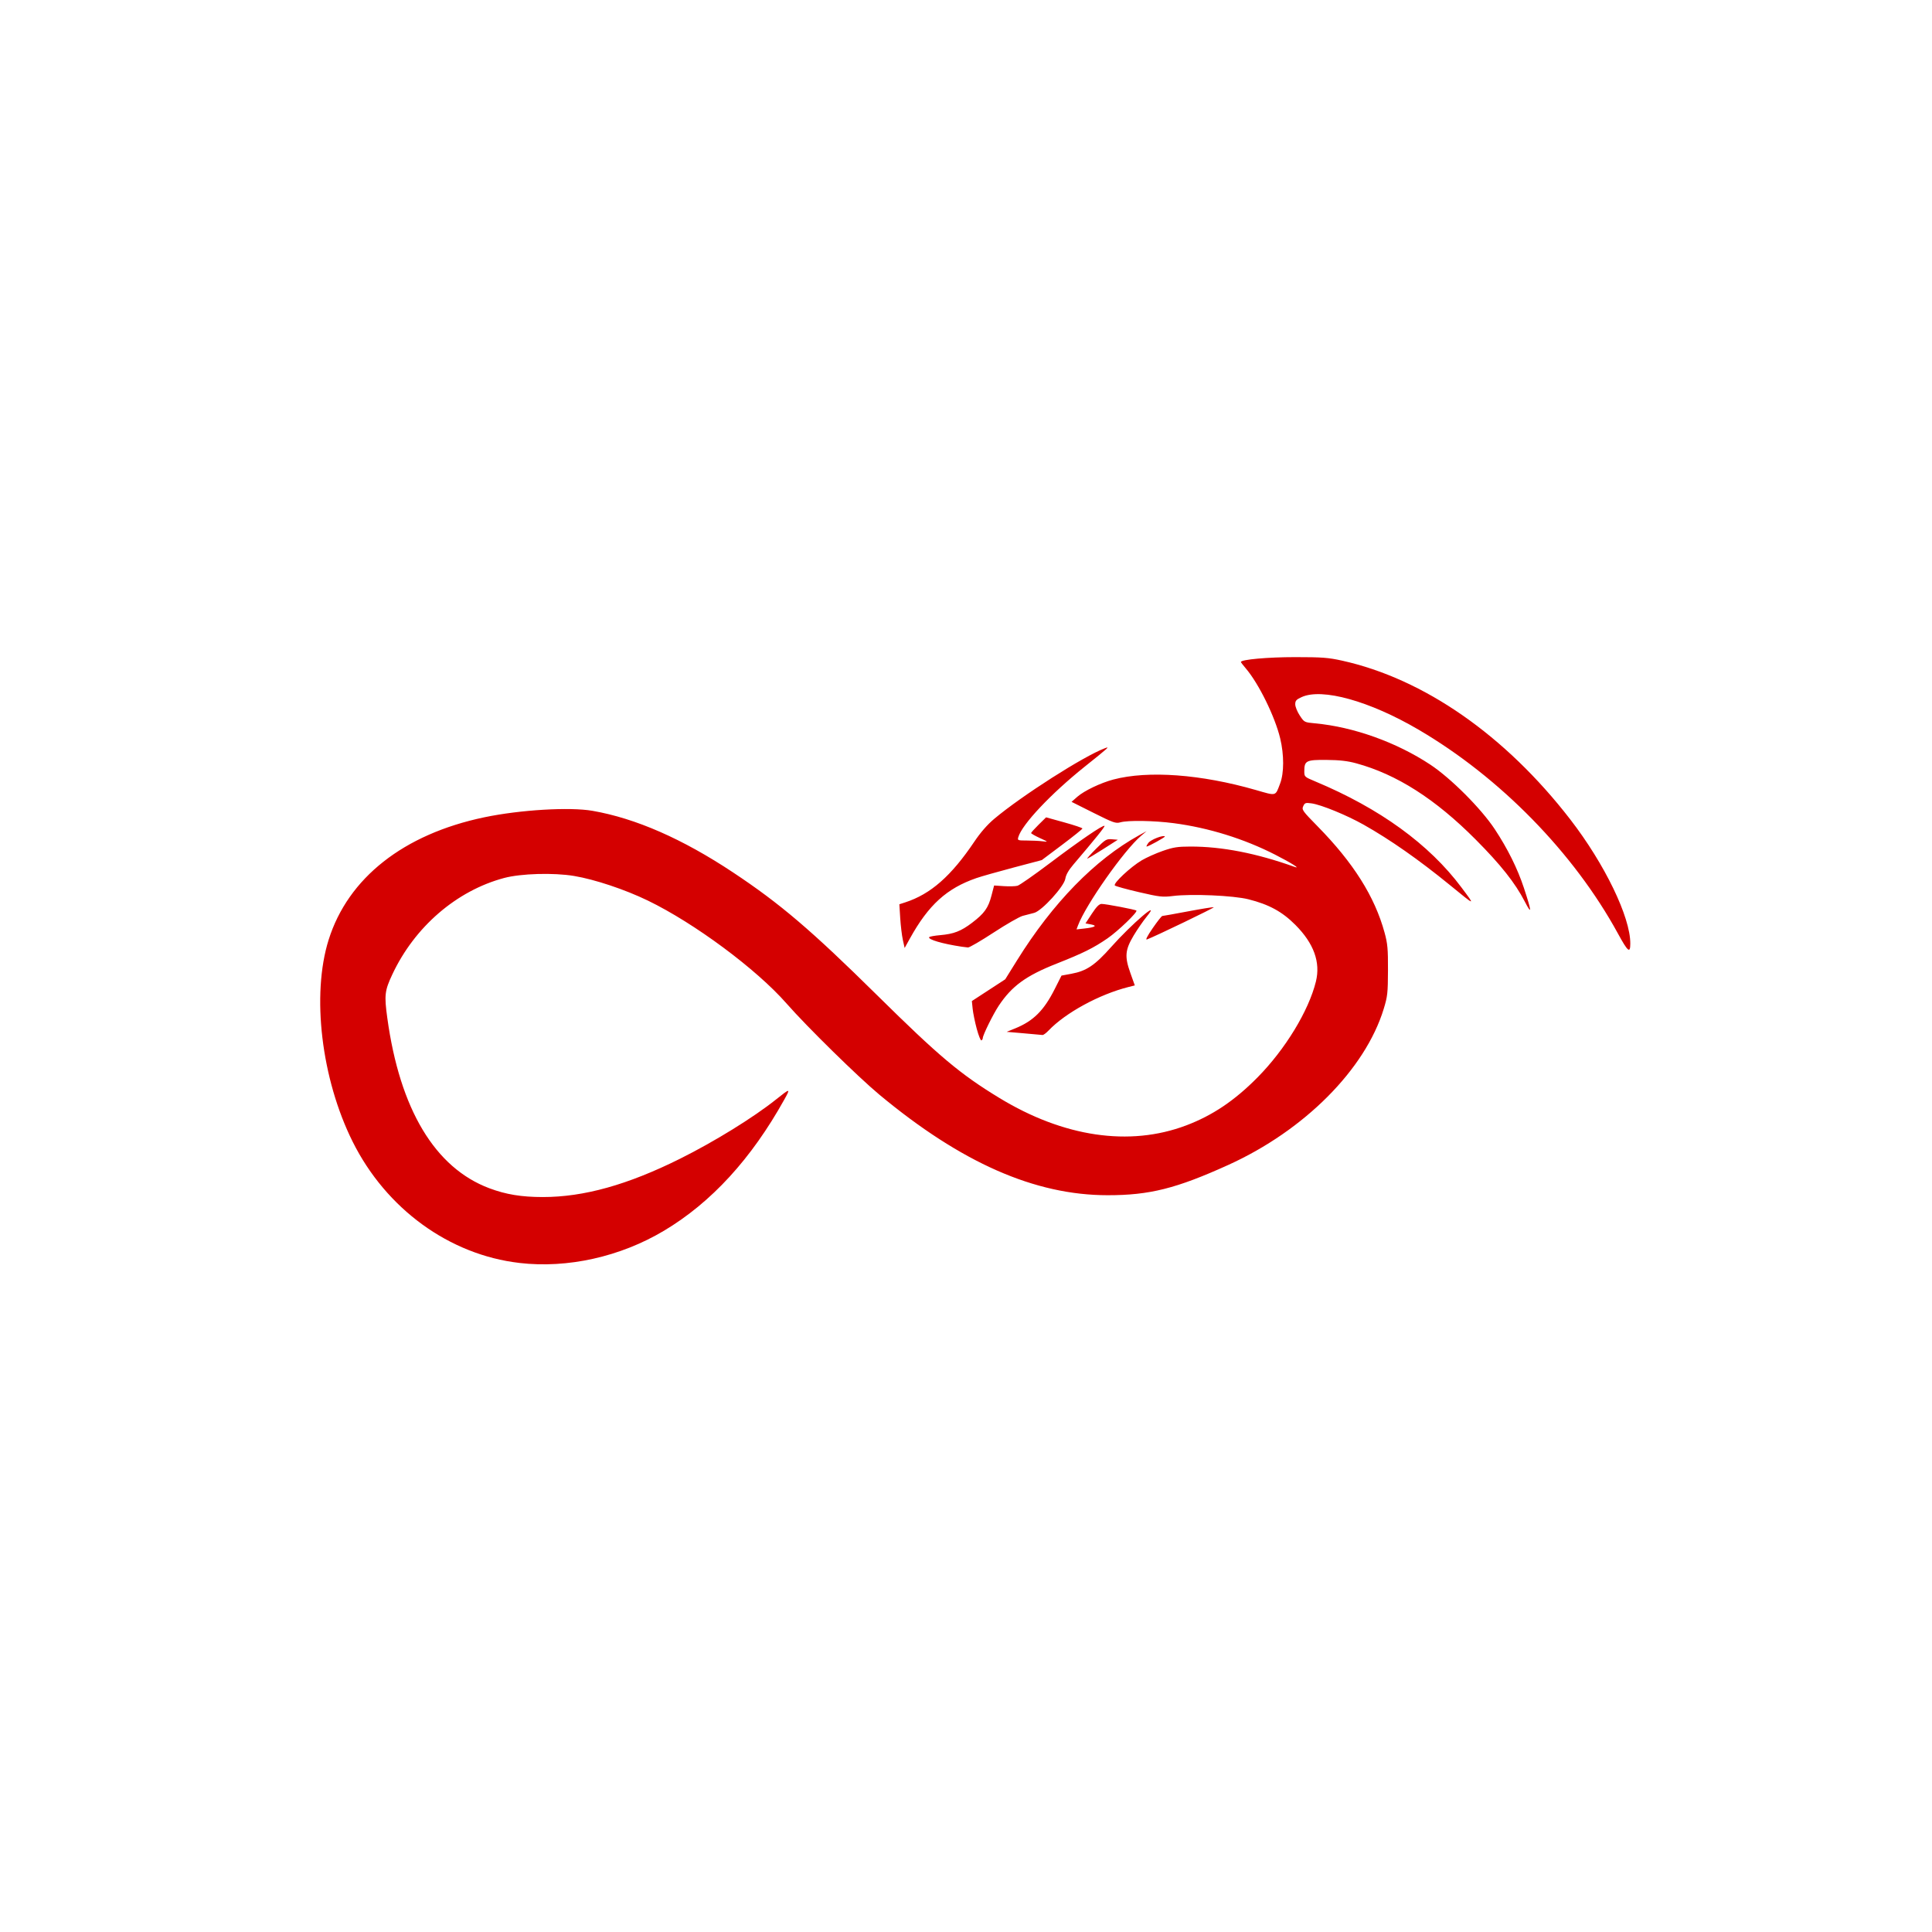
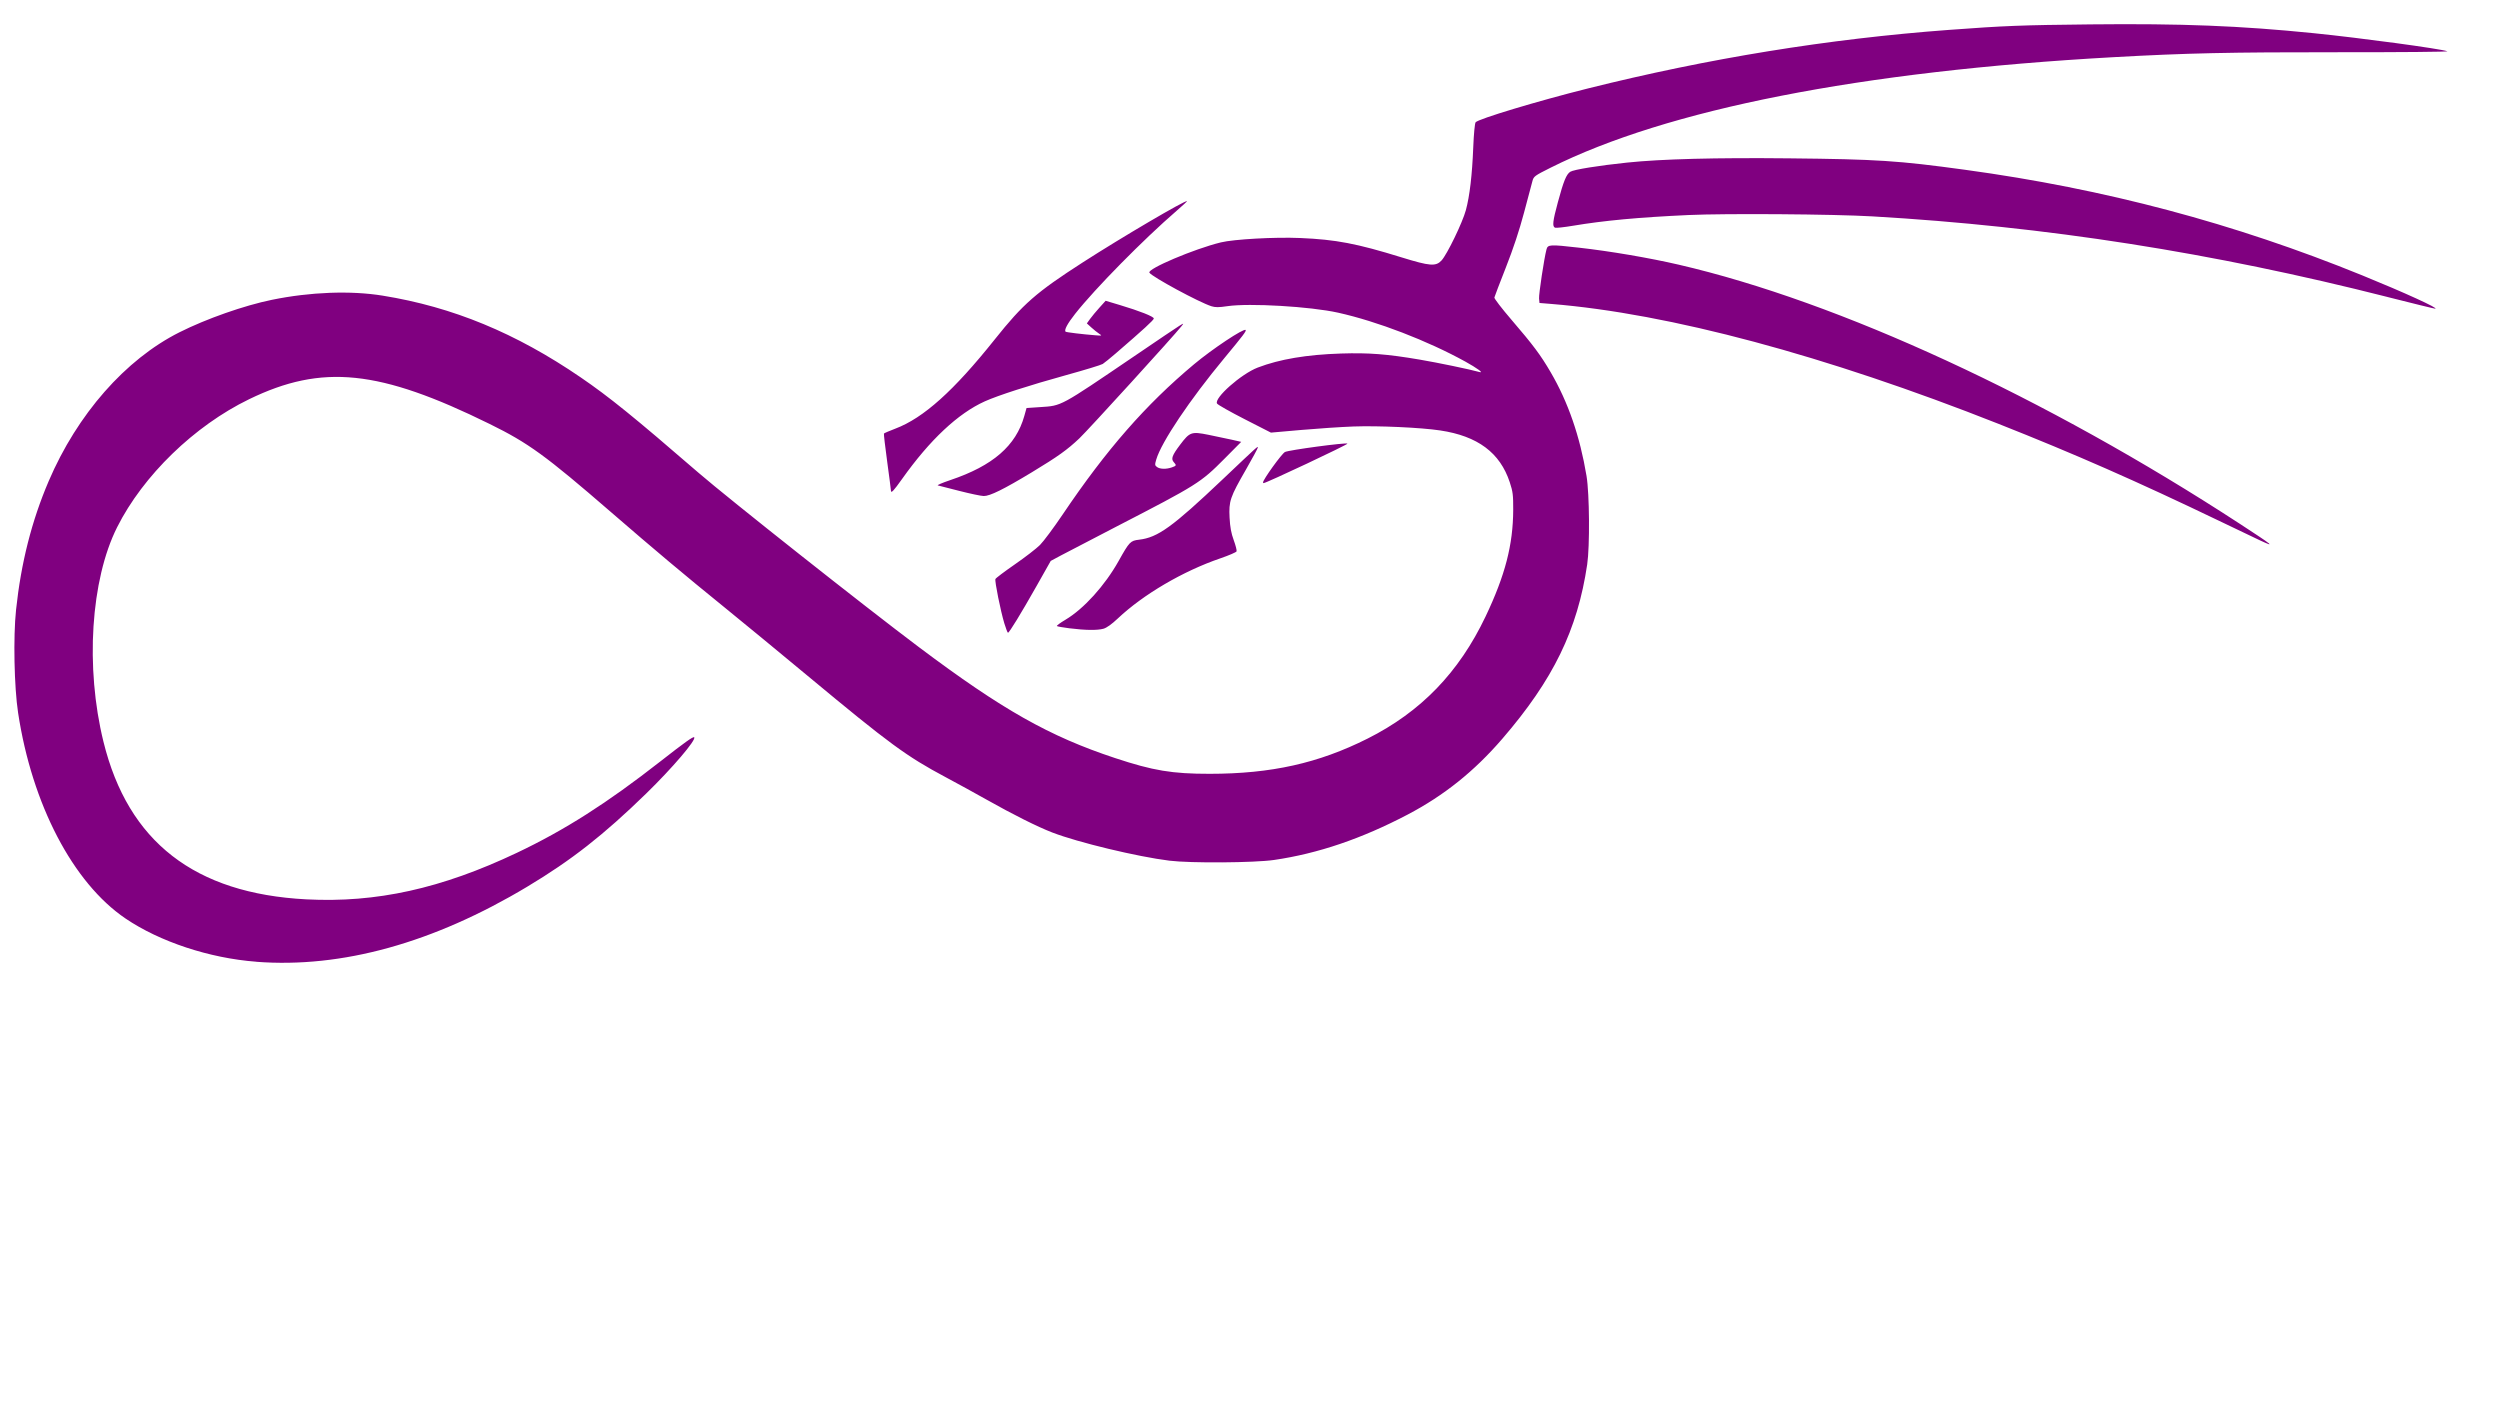
- <svg xmlns="http://www.w3.org/2000/svg" version="1.1" id="svg203" width="409.6" height="409.6" viewBox="0 0 409.6 409.6">
-   <defs id="defs207" />
-   <g id="g209">
-     <path style="fill:#d40000;stroke-width:0.32" d="m 110.123,267.753 c -14.855,-1.719 -28.253,-11.462 -35.36,-25.712 -6.635,-13.305 -8.755,-31.107 -5.093,-42.782 4.121,-13.139 15.898,-22.41 33.013,-25.988 7.603,-1.59 18.106,-2.215 22.957,-1.367 9.149,1.599 19.045,5.938 29.76,13.047 9.99,6.629 16.59,12.254 30.56,26.045 13.147,12.979 17.597,16.719 25.92,21.782 13.63,8.293 27.569,10.349 39.557,5.835 5.6,-2.109 10.305,-5.269 15.163,-10.187 5.88,-5.952 10.848,-14.108 12.383,-20.331 1.01,-4.091 -0.44,-8.087 -4.357,-12.015 -2.802,-2.809 -5.581,-4.324 -9.954,-5.425 -3.178,-0.8 -12.053,-1.187 -15.992,-0.697 -2.199,0.274 -2.801,0.206 -7.2,-0.813 -2.64,-0.611 -4.944,-1.248 -5.12,-1.415 -0.43,-0.409 3.328,-3.929 5.692,-5.331 0.996,-0.591 3.003,-1.489 4.459,-1.996 2.231,-0.777 3.155,-0.923 5.857,-0.926 6.702,-0.009 13.966,1.406 22.072,4.3 1.468,0.524 -0.695,-0.839 -4.073,-2.567 -6.614,-3.383 -14.141,-5.722 -21.535,-6.691 -4.192,-0.549 -9.709,-0.637 -11.305,-0.179 -0.974,0.279 -1.48,0.101 -5.71,-2.018 l -4.641,-2.325 1.226,-1.076 c 1.447,-1.27 4.942,-2.943 7.639,-3.656 7.368,-1.948 18.59,-1.121 30.209,2.225 4.442,1.279 4.104,1.371 5.15,-1.388 0.843,-2.223 0.848,-6.068 0.013,-9.551 -1.109,-4.626 -4.549,-11.627 -7.291,-14.84 -0.572,-0.67 -1.04,-1.283 -1.04,-1.362 0,-0.523 5.7,-1.034 11.52,-1.033 5.684,9.6e-4 7.009,0.1 9.92,0.744 17.364,3.841 34.616,15.842 48.382,33.655 7.32,9.472 12.761,20.727 12.734,26.341 -0.01,2.152 -0.497,1.752 -2.642,-2.174 -9.33,-17.078 -24.979,-33.073 -42.26,-43.192 -10.368,-6.072 -20.429,-8.875 -24.774,-6.903 -1.142,0.518 -1.36,0.765 -1.36,1.538 0,0.506 0.432,1.573 0.96,2.37 0.958,1.446 0.964,1.449 3.267,1.663 8.149,0.757 17.259,4.023 24.405,8.748 4.354,2.879 10.775,9.309 13.67,13.689 2.721,4.117 4.825,8.355 6.17,12.434 1.685,5.106 1.737,5.905 0.191,2.908 -2.027,-3.929 -5.103,-7.814 -10.405,-13.142 -8.571,-8.613 -16.763,-13.839 -25.352,-16.173 -1.841,-0.5 -3.51,-0.69 -6.291,-0.713 -4.293,-0.037 -4.694,0.168 -4.694,2.399 0,1.173 0.03,1.202 2.32,2.159 13.68,5.718 24.154,13.315 31.004,22.488 2.975,3.984 3.086,4.008 -2.484,-0.535 -6.584,-5.371 -12.625,-9.599 -18.246,-12.771 -3.592,-2.027 -9.023,-4.249 -11.074,-4.53 -1.253,-0.172 -1.421,-0.114 -1.748,0.604 -0.34,0.746 -0.156,1.004 3.056,4.274 7.589,7.727 12.106,14.898 14.19,22.526 0.641,2.348 0.739,3.428 0.722,7.995 -0.018,4.817 -0.097,5.533 -0.9,8.16 -3.921,12.832 -16.817,25.782 -32.966,33.104 -11.021,4.997 -16.685,6.418 -25.577,6.414 -15.432,-0.007 -31.009,-6.869 -48.377,-21.31 -4.52,-3.759 -15.418,-14.46 -19.682,-19.328 -6.383,-7.286 -19.513,-17.032 -29.4,-21.823 -4.871,-2.36 -11.27,-4.495 -15.663,-5.226 -4.35,-0.723 -11.259,-0.521 -14.831,0.434 -10.09,2.699 -18.968,10.362 -23.698,20.457 -1.609,3.434 -1.72,4.39 -1.061,9.198 2.654,19.363 10.097,31.79 21.635,36.121 3.519,1.321 6.807,1.861 11.34,1.864 8.702,0.004 18.006,-2.595 29.12,-8.135 7.267,-3.622 15.525,-8.723 20.32,-12.549 3.037,-2.423 3.115,-2.423 1.764,0.004 -7.005,12.59 -15.494,21.846 -25.517,27.823 -9.278,5.532 -20.418,8.015 -30.644,6.832 z m 96.964,-49.606 c -0.386,-1.431 -0.779,-3.347 -0.873,-4.258 l -0.171,-1.656 3.537,-2.306 3.537,-2.306 2.502,-4.021 c 7.584,-12.19 16.529,-21.357 25.862,-26.504 l 1.6,-0.882 -1.202,1.022 c -3.579,3.045 -11.661,14.533 -13.324,18.941 l -0.326,0.863 1.666,-0.186 c 2.287,-0.256 2.838,-0.599 1.395,-0.87 l -1.156,-0.217 1.353,-2.06 c 0.983,-1.496 1.547,-2.062 2.062,-2.067 0.869,-0.008 7.16,1.195 7.376,1.411 0.31,0.31 -3.893,4.352 -6.121,5.887 -2.956,2.037 -5.185,3.144 -10.808,5.364 -6.485,2.561 -9.484,4.747 -12.268,8.941 -1.179,1.777 -3.367,6.215 -3.367,6.83 0,0.177 -0.129,0.402 -0.286,0.499 -0.157,0.097 -0.602,-0.994 -0.988,-2.426 z m 9.964,0.922 -3.629,-0.309 1.816,-0.738 c 3.839,-1.56 6.071,-3.779 8.356,-8.308 l 1.453,-2.88 2.084,-0.385 c 3.21,-0.593 4.985,-1.785 8.428,-5.66 4.374,-4.923 10.74,-10.371 7.568,-6.477 -0.791,0.971 -2.047,2.791 -2.792,4.045 -1.811,3.048 -1.931,4.433 -0.689,7.918 l 0.941,2.64 -1.314,0.331 c -6.203,1.562 -13.386,5.473 -16.974,9.242 -0.517,0.543 -1.093,0.966 -1.28,0.939 -0.187,-0.026 -1.973,-0.187 -3.969,-0.357 z m -25.639,-19.801 c -0.207,-0.943 -0.458,-3.028 -0.558,-4.635 l -0.182,-2.92 1.245,-0.404 c 5.39,-1.749 9.742,-5.574 14.656,-12.879 1.305,-1.94 2.752,-3.599 4.209,-4.825 5.814,-4.894 18.946,-13.278 23.447,-14.968 1.116,-0.419 0.983,-0.298 -4.265,3.906 -7.172,5.744 -13.278,12.222 -14.073,14.931 -0.204,0.693 -0.135,0.72 1.81,0.724 1.112,0.002 2.598,0.074 3.302,0.16 1.279,0.156 1.278,0.155 -0.56,-0.693 -1.012,-0.467 -1.84,-0.94 -1.84,-1.052 0,-0.111 0.714,-0.906 1.587,-1.766 l 1.587,-1.563 3.853,1.067 c 2.119,0.587 3.853,1.17 3.853,1.296 0,0.126 -1.939,1.685 -4.308,3.464 l -4.308,3.235 -6.012,1.589 c -3.306,0.874 -6.84,1.877 -7.853,2.228 -6.293,2.181 -10.145,5.68 -14.089,12.795 l -1.122,2.025 z m 12.468,1.439 c -4.068,-0.611 -7.193,-1.527 -6.888,-2.019 0.081,-0.131 1.124,-0.323 2.318,-0.426 2.905,-0.251 4.427,-0.841 6.772,-2.623 2.605,-1.981 3.433,-3.137 4.112,-5.737 l 0.566,-2.17 2.08,0.139 c 1.144,0.076 2.44,0.039 2.88,-0.084 0.44,-0.122 3.529,-2.28 6.864,-4.796 6.387,-4.817 11.306,-8.173 11.58,-7.899 0.145,0.145 -1.975,2.78 -6.617,8.223 -0.998,1.17 -1.562,2.163 -1.684,2.962 -0.252,1.659 -4.973,6.837 -6.622,7.265 -0.616,0.16 -1.696,0.44 -2.4,0.623 -0.704,0.183 -3.485,1.777 -6.181,3.542 -2.695,1.765 -5.143,3.189 -5.44,3.165 -0.297,-0.024 -0.899,-0.098 -1.339,-0.164 z m 40.493,-3.915 c 0.984,-1.429 1.904,-2.597 2.044,-2.597 0.14,0 2.592,-0.44 5.449,-0.977 2.856,-0.537 5.317,-0.933 5.469,-0.88 0.229,0.081 -12.375,6.157 -14.183,6.838 -0.358,0.135 0.094,-0.748 1.221,-2.383 z m -11.984,-16.86 c 1.958,-1.958 2.188,-2.096 3.35,-2 l 1.247,0.103 -3.132,2 c -1.722,1.1 -3.23,2 -3.35,2 -0.12,0 0.728,-0.946 1.884,-2.103 z m 11.077,-1.234 c 0.509,-0.687 3.148,-1.717 3.5,-1.365 0.132,0.132 -3.495,2.142 -3.864,2.142 -0.116,0 0.049,-0.349 0.365,-0.777 z" id="path321" />
+ <svg xmlns="http://www.w3.org/2000/svg" width="512" height="290" viewBox="0 0 135.467 76.729" version="1.1" id="svg5" xml:space="preserve">
+   <defs id="defs2" />
+   <g id="layer1">
+     <path style="fill:#800080;stroke-width:0.07;fill-opacity:1" d="M 13.886,52.113 C 11.343,51.919 8.656,51.029 6.797,49.768 3.952,47.836 1.732,43.582 0.98,38.621 c -0.212,-1.401 -0.266,-4.113 -0.11,-5.58 0.27,-2.539 0.847,-4.816 1.767,-6.967 1.551,-3.628 4.161,-6.6 7.086,-8.068 1.466,-0.736 3.506,-1.452 5.01,-1.76 2.079,-0.426 4.264,-0.508 6.004,-0.226 3.802,0.615 7.214,2.025 10.733,4.432 1.539,1.053 2.871,2.131 6.388,5.172 1.618,1.398 8.999,7.238 11.939,9.445 4.514,3.389 7.057,4.827 10.626,6.008 2.063,0.683 3.087,0.854 5.128,0.853 3.333,-10e-4 5.894,-0.572 8.552,-1.907 2.892,-1.453 4.952,-3.584 6.396,-6.618 1.061,-2.23 1.491,-3.888 1.497,-5.78 0.003,-0.81 -0.019,-0.983 -0.186,-1.491 -0.529,-1.605 -1.737,-2.505 -3.77,-2.81 -1.05,-0.158 -3.37,-0.263 -4.7,-0.214 -0.659,0.024 -1.935,0.109 -2.835,0.188 l -1.637,0.144 -1.423,-0.727 c -0.783,-0.4 -1.456,-0.781 -1.497,-0.847 -0.179,-0.291 1.311,-1.61 2.207,-1.952 1.189,-0.454 2.647,-0.7 4.516,-0.76 1.496,-0.048 2.49,0.029 4.265,0.331 0.992,0.169 2.645,0.512 3.242,0.674 0.244,0.066 -0.149,-0.221 -0.775,-0.567 -2.056,-1.134 -4.768,-2.177 -6.895,-2.651 -1.504,-0.335 -4.811,-0.529 -6.004,-0.352 -0.464,0.069 -0.65,0.07 -0.86,0.003 -0.667,-0.211 -3.223,-1.594 -3.362,-1.819 -0.127,-0.205 2.429,-1.288 3.869,-1.64 0.709,-0.173 2.931,-0.297 4.3,-0.238 1.939,0.082 3.062,0.297 5.498,1.05 1.536,0.475 1.853,0.499 2.162,0.168 0.299,-0.321 1.139,-2.055 1.32,-2.728 0.207,-0.767 0.34,-1.901 0.4,-3.409 0.029,-0.724 0.083,-1.294 0.128,-1.352 0.141,-0.181 3.365,-1.152 6.069,-1.829 6.532,-1.634 13.044,-2.692 19.561,-3.176 3.024,-0.225 3.95,-0.261 7.693,-0.3 4.92,-0.051 8.096,0.074 12.079,0.476 2.536,0.256 6.901,0.846 7.253,0.981 0.082,0.031 -2.564,0.055 -5.878,0.052 -5.919,-0.004 -8.245,0.047 -12.23,0.269 -13.674,0.762 -24.173,2.826 -30.494,5.993 -0.858,0.43 -0.906,0.466 -0.974,0.718 -0.039,0.146 -0.244,0.916 -0.455,1.71 -0.258,0.971 -0.581,1.946 -0.985,2.973 -0.331,0.841 -0.611,1.574 -0.623,1.629 -0.012,0.055 0.406,0.6 0.93,1.209 1.175,1.369 1.573,1.901 2.12,2.838 0.948,1.622 1.586,3.469 1.944,5.624 0.161,0.97 0.182,3.806 0.036,4.793 -0.526,3.547 -1.836,6.24 -4.596,9.442 -1.522,1.766 -3.163,3.079 -5.144,4.117 -2.495,1.307 -4.843,2.104 -7.224,2.453 -1.066,0.156 -4.534,0.18 -5.674,0.039 -1.735,-0.215 -4.952,-0.988 -6.345,-1.526 -0.811,-0.313 -2.133,-0.975 -3.594,-1.799 -0.601,-0.339 -1.584,-0.878 -2.185,-1.198 -2.118,-1.128 -3.054,-1.815 -7.401,-5.428 -1.57,-1.305 -3.632,-3.003 -4.582,-3.773 -2.191,-1.776 -3.766,-3.098 -6.165,-5.174 -3.536,-3.061 -4.455,-3.728 -6.558,-4.764 -5.988,-2.949 -9.076,-3.266 -13.04,-1.342 -2.966,1.44 -5.743,4.134 -7.15,6.935 -1.432,2.851 -1.734,7.595 -0.74,11.627 1.336,5.421 4.942,8.222 10.991,8.538 3.792,0.198 7.324,-0.583 11.41,-2.522 2.598,-1.234 4.879,-2.687 7.79,-4.964 1.318,-1.031 1.765,-1.349 1.818,-1.296 0.129,0.129 -1.182,1.665 -2.596,3.043 -2.308,2.249 -4.058,3.62 -6.46,5.059 -5.082,3.045 -10.039,4.418 -14.671,4.063 z M 54.421,33.775 c -0.203,-0.671 -0.527,-2.282 -0.482,-2.399 0.019,-0.05 0.491,-0.406 1.047,-0.791 0.557,-0.384 1.172,-0.859 1.367,-1.054 0.195,-0.195 0.75,-0.942 1.234,-1.659 2.365,-3.508 4.497,-5.946 7.118,-8.137 0.988,-0.826 2.689,-1.957 2.791,-1.855 0.052,0.052 -0.124,0.285 -1.159,1.533 -1.873,2.258 -3.407,4.544 -3.684,5.489 -0.082,0.28 -0.078,0.317 0.043,0.405 0.16,0.117 0.498,0.125 0.8,0.02 0.255,-0.089 0.264,-0.112 0.108,-0.284 -0.161,-0.178 -0.092,-0.368 0.341,-0.942 0.525,-0.695 0.609,-0.725 1.53,-0.542 0.41,0.081 0.979,0.201 1.264,0.266 l 0.518,0.118 -0.906,0.913 c -1.293,1.303 -1.465,1.411 -5.876,3.688 -1.338,0.691 -2.681,1.389 -2.985,1.553 l -0.554,0.297 -0.771,1.365 c -0.835,1.477 -1.477,2.528 -1.546,2.528 -0.024,0 -0.113,-0.23 -0.198,-0.511 z M 57.959,34.047 c -0.356,-0.045 -0.667,-0.1 -0.69,-0.123 -0.023,-0.023 0.187,-0.178 0.467,-0.344 0.992,-0.589 2.135,-1.853 2.879,-3.182 0.585,-1.046 0.636,-1.098 1.11,-1.154 1.013,-0.118 1.803,-0.688 4.513,-3.257 1.955,-1.853 1.919,-1.821 1.919,-1.735 0,0.04 -0.29,0.577 -0.644,1.194 -0.862,1.5 -0.932,1.708 -0.886,2.602 0.027,0.519 0.086,0.841 0.225,1.222 0.104,0.284 0.173,0.557 0.154,0.606 -0.019,0.049 -0.419,0.221 -0.889,0.382 -2.019,0.692 -4.171,1.956 -5.55,3.258 -0.327,0.309 -0.602,0.505 -0.775,0.553 -0.331,0.092 -0.98,0.084 -1.833,-0.023 z m 64.511,-4.762 c -0.233,-0.109 -1.232,-0.586 -2.22,-1.061 -4.478,-2.151 -7.827,-3.624 -11.948,-5.254 -9.392,-3.714 -17.848,-5.981 -24.248,-6.501 l -0.634,-0.052 -0.023,-0.24 c -0.021,-0.221 0.275,-2.181 0.401,-2.657 0.073,-0.274 0.17,-0.28 1.757,-0.1 1.702,0.192 3.812,0.552 5.409,0.922 8.703,2.016 19.87,7.174 30.414,14.047 1.805,1.177 1.951,1.297 1.093,0.896 z M 51.981,26.6 c -0.582,-0.15 -1.105,-0.283 -1.163,-0.297 -0.058,-0.014 0.246,-0.143 0.676,-0.288 2.307,-0.776 3.558,-1.861 4.01,-3.475 l 0.121,-0.431 0.748,-0.05 c 1.171,-0.078 1.029,-0.001 5.091,-2.759 2.915,-1.979 2.755,-1.877 2.547,-1.612 -0.389,0.497 -5.046,5.612 -5.521,6.063 -0.657,0.623 -1.164,0.985 -2.572,1.837 -1.533,0.927 -2.283,1.297 -2.614,1.29 -0.146,-0.003 -0.742,-0.129 -1.323,-0.278 z m -3.703,-0.007 c -0.001,-0.053 -0.093,-0.763 -0.204,-1.577 -0.111,-0.814 -0.19,-1.499 -0.176,-1.523 0.014,-0.023 0.292,-0.143 0.617,-0.266 1.525,-0.576 3.167,-2.049 5.389,-4.837 1.539,-1.931 2.242,-2.545 4.773,-4.175 2.11,-1.359 5.57,-3.391 5.643,-3.315 0.01,0.011 -0.239,0.241 -0.553,0.513 -1.812,1.565 -4.435,4.229 -5.509,5.593 -0.421,0.535 -0.605,0.879 -0.516,0.967 0.034,0.034 0.912,0.14 1.605,0.194 0.379,0.03 0.384,0.028 0.212,-0.084 -0.097,-0.063 -0.287,-0.215 -0.421,-0.337 l -0.245,-0.222 0.175,-0.243 c 0.096,-0.134 0.325,-0.409 0.509,-0.613 l 0.334,-0.37 0.759,0.227 c 1.088,0.326 1.851,0.628 1.851,0.733 0,0.083 -0.554,0.591 -2.063,1.892 -0.301,0.26 -0.619,0.517 -0.705,0.572 -0.086,0.055 -0.979,0.327 -1.984,0.605 -1.984,0.548 -3.693,1.1 -4.404,1.42 -1.454,0.656 -2.974,2.082 -4.483,4.205 -0.458,0.645 -0.599,0.795 -0.603,0.641 z m 20.162,-0.454 c 0,-0.152 1.008,-1.55 1.187,-1.646 0.198,-0.106 3.31,-0.524 3.388,-0.455 0.048,0.043 -4.407,2.141 -4.546,2.141 -0.016,0 -0.029,-0.018 -0.029,-0.04 z M 129.378,16.094 c -9.499,-2.413 -18.494,-3.821 -27.914,-4.369 -2.106,-0.123 -7.971,-0.166 -9.974,-0.073 -2.702,0.125 -4.561,0.297 -6.257,0.581 -0.476,0.08 -0.912,0.127 -0.969,0.105 -0.159,-0.061 -0.128,-0.347 0.153,-1.384 0.311,-1.15 0.458,-1.508 0.672,-1.647 0.183,-0.118 1.547,-0.338 3.088,-0.498 1.867,-0.194 4.79,-0.27 8.776,-0.229 4.763,0.049 5.895,0.123 9.516,0.618 7.602,1.039 14.591,2.897 21.541,5.726 2.265,0.922 4.204,1.808 3.94,1.801 -0.058,-0.002 -1.216,-0.285 -2.573,-0.63 z" id="path293" />
  </g>
</svg>
